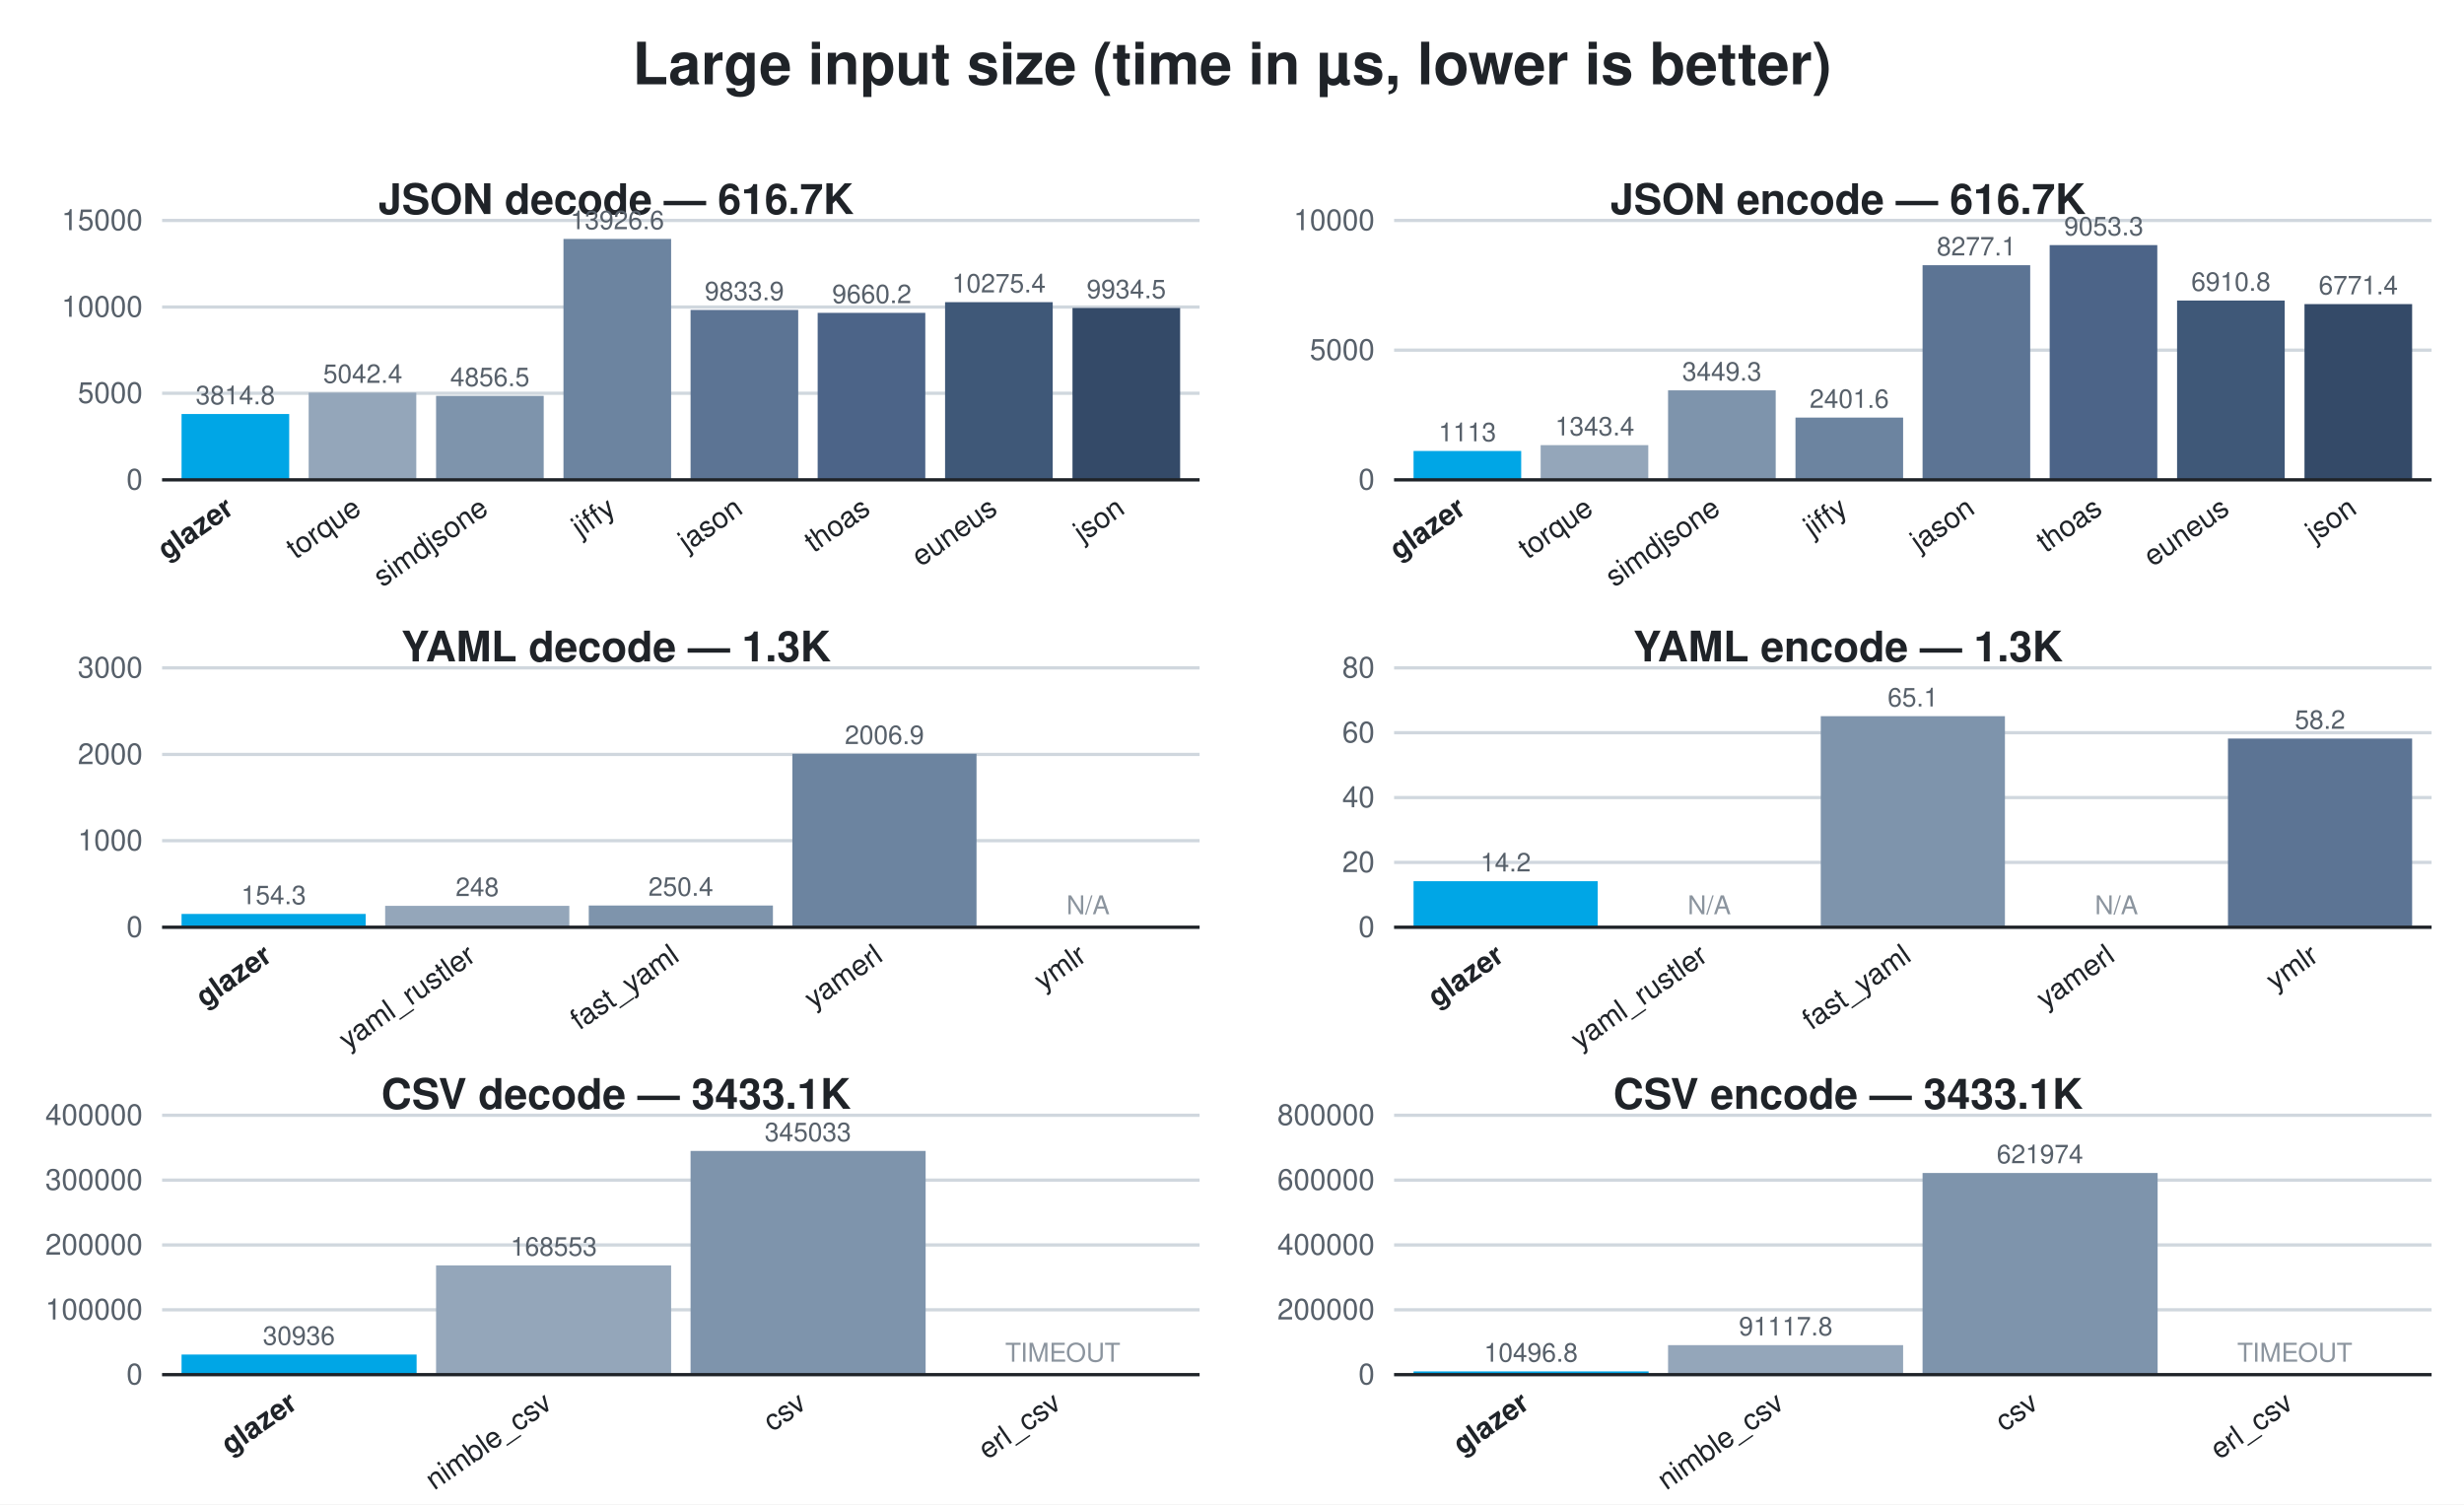
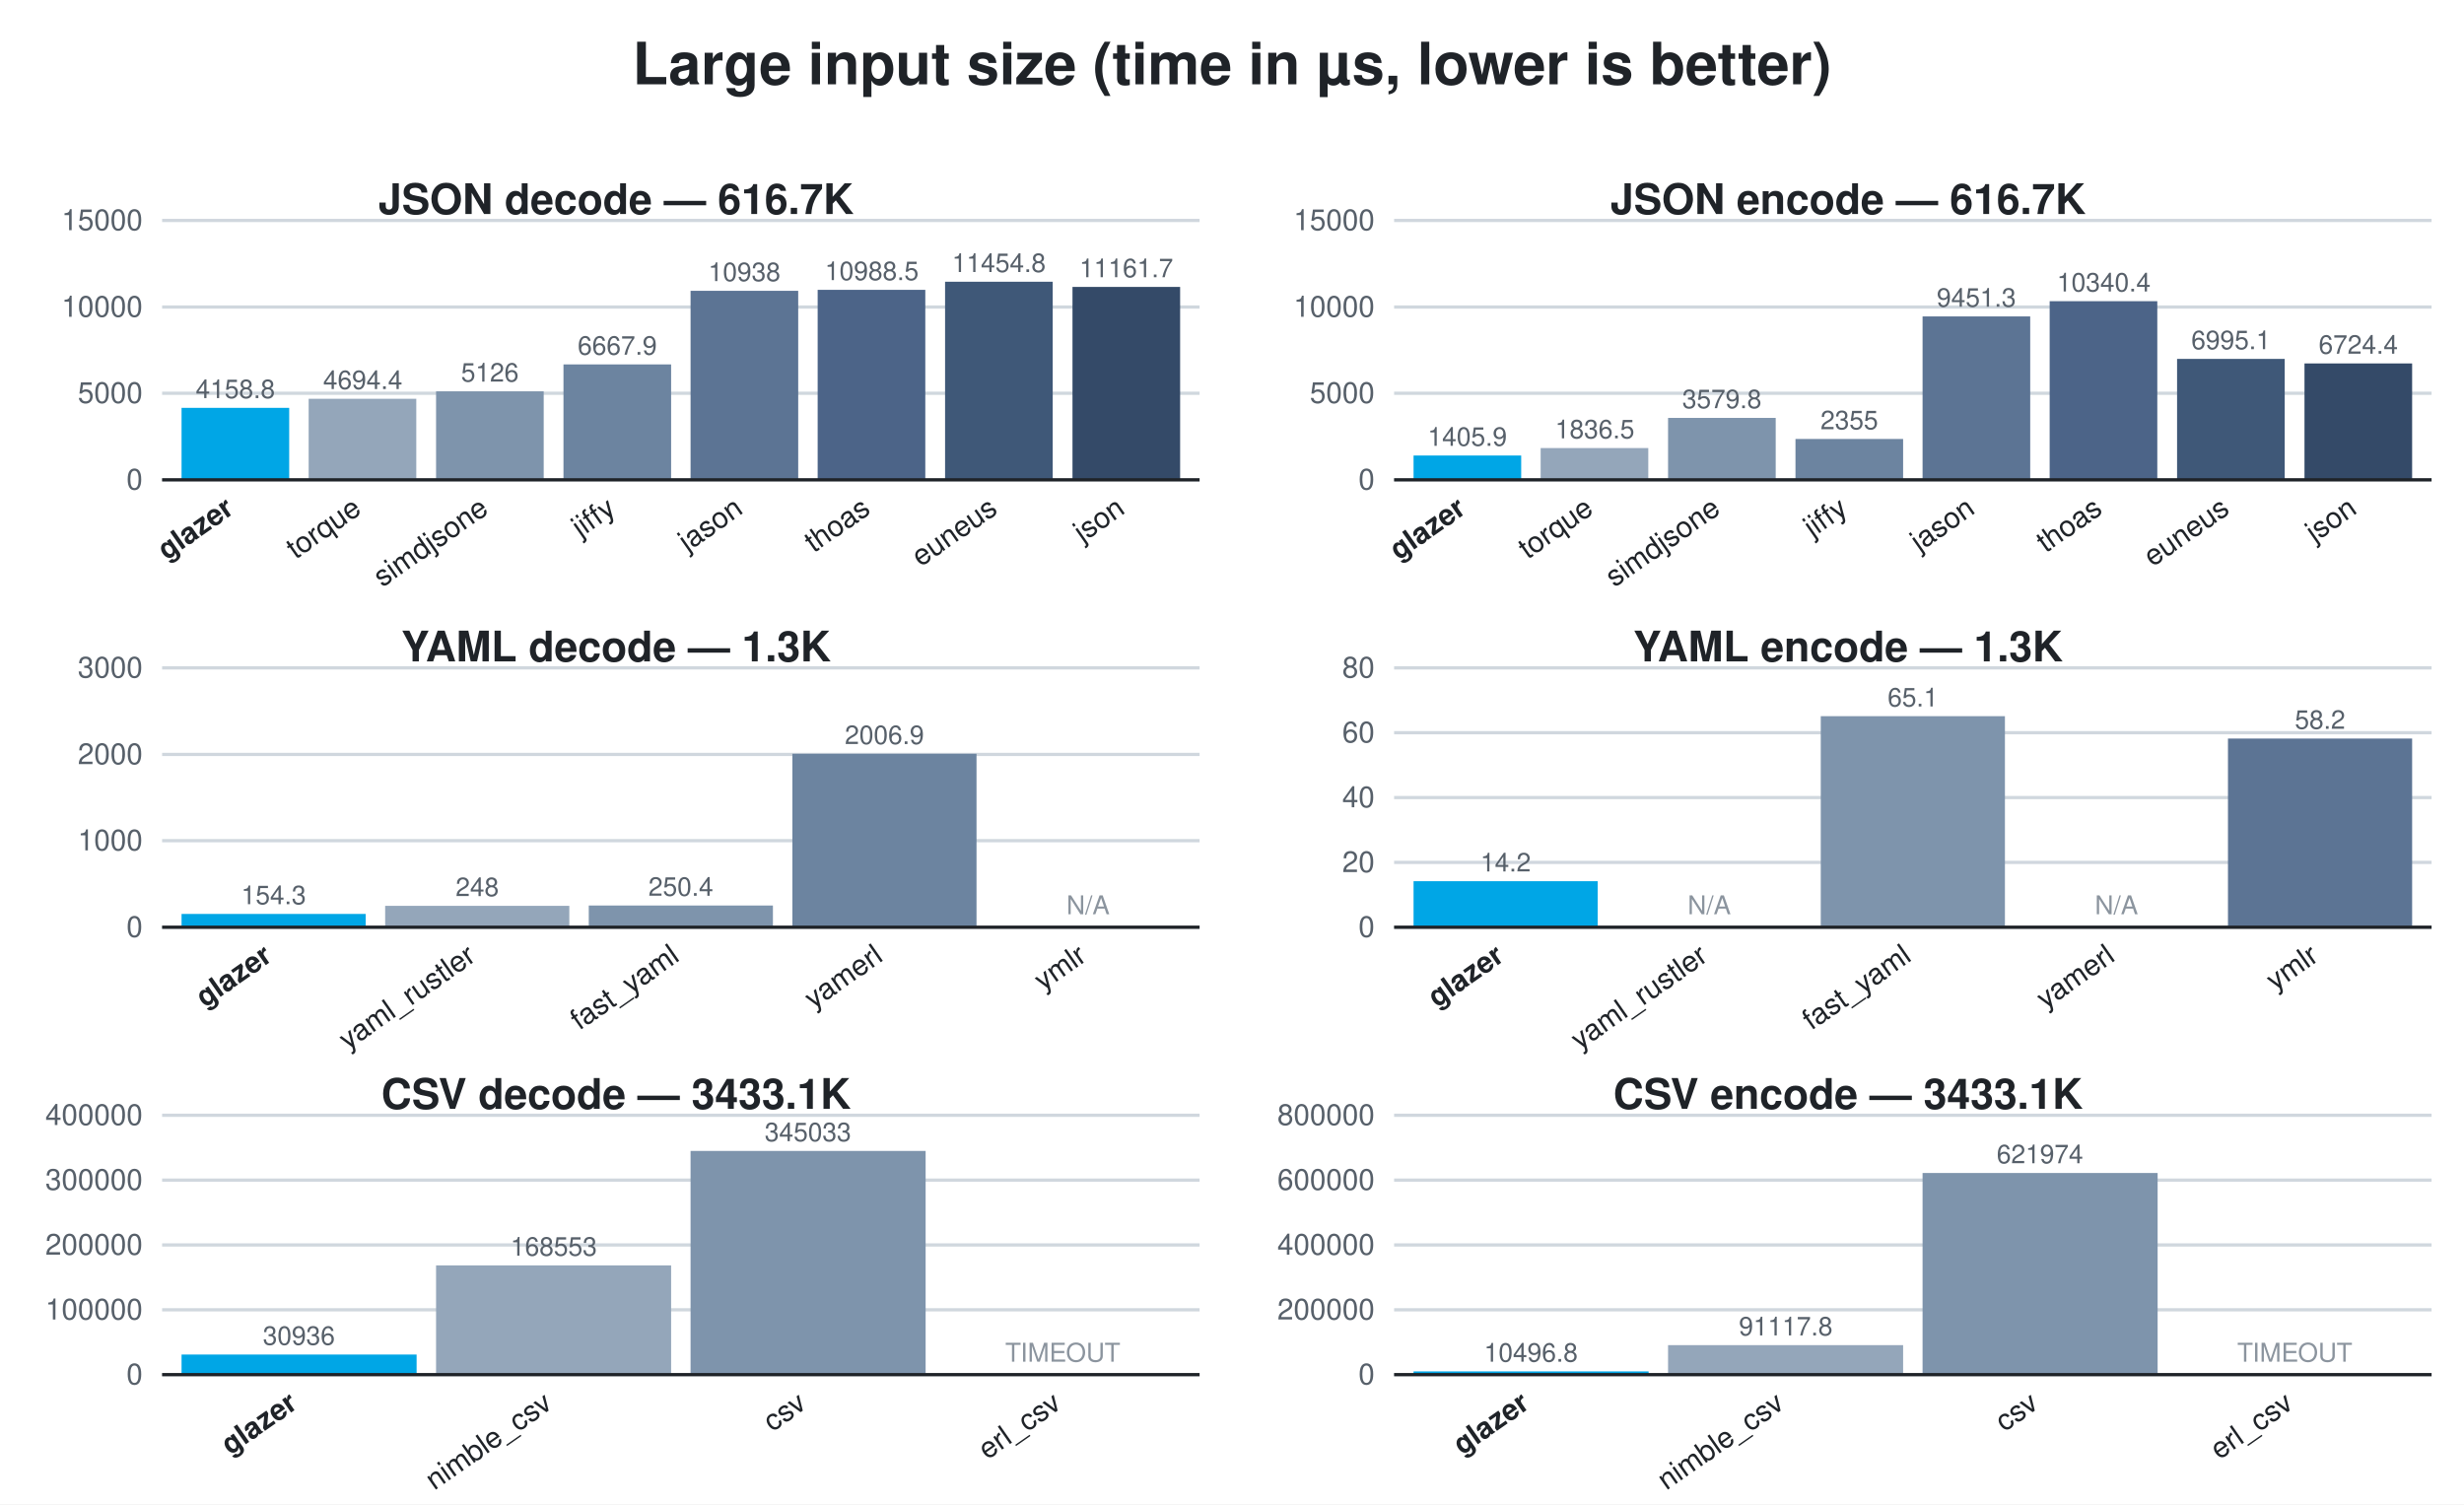
<svg xmlns="http://www.w3.org/2000/svg" width="760" height="464" viewBox="0 0 760 464" font-family="Helvetica, Arial, sans-serif">
  <style>
    .bg     { fill: #ffffff; }
    .fg     { fill: #1f2328; }
    .muted  { fill: #57606a; }
    .faint  { fill: #8b949e; }
    .grid   { stroke: #d0d7de; }
    .axis   { stroke: #1f2328; }
    .bar-0 { fill: #aab8c8; }
    .bar-1 { fill: #94a6ba; }
    .bar-2 { fill: #7e94ac; }
    .bar-3 { fill: #6c84a0; }
    .bar-4 { fill: #5c7494; }
    .bar-5 { fill: #4c6488; }
    .bar-6 { fill: #3f5878; }
    .bar-7 { fill: #344a68; }
    .bar-8 { fill: #2a3c58; }
    .bar-9 { fill: #1f2e48; }
    .bar-glazer { fill: #00a6e6; }
    @media (prefers-color-scheme: dark) {
      .bg     { fill: #0d1117; }
      .fg     { fill: #e6edf3; }
      .muted  { fill: #c9d1d9; }
      .faint  { fill: #8b949e; }
      .grid   { stroke: #30363d; }
      .axis   { stroke: #e6edf3; }
      .bar-0 { fill: #9aacc0; }
      .bar-1 { fill: #8398b0; }
      .bar-2 { fill: #6e84a0; }
      .bar-3 { fill: #5c7290; }
      .bar-4 { fill: #4c6080; }
      .bar-5 { fill: #3e5070; }
      .bar-6 { fill: #324060; }
      .bar-7 { fill: #283450; }
      .bar-8 { fill: #1f2840; }
      .bar-9 { fill: #161c30; }
      .bar-glazer { fill: #00b5fe; }
    }
  </style>
  <rect width="760" height="464" class="bg" />
  <text x="380.0" y="26" text-anchor="middle" font-size="18" font-weight="bold" class="fg">Large input size (time in µs, lower is better)</text>
  <text x="190.0" y="66.0" text-anchor="middle" font-size="13" font-weight="bold" class="fg">JSON decode — 616.7K</text>
  <line x1="50.0" y1="148.0" x2="370.0" y2="148.0" class="grid" stroke-width="1" />
  <text x="44.0" y="151.0" text-anchor="end" font-size="9" class="muted">0</text>
  <line x1="50.0" y1="121.3" x2="370.0" y2="121.3" class="grid" stroke-width="1" />
  <text x="44.0" y="124.3" text-anchor="end" font-size="9" class="muted">5000</text>
  <line x1="50.0" y1="94.7" x2="370.0" y2="94.7" class="grid" stroke-width="1" />
  <text x="44.0" y="97.7" text-anchor="end" font-size="9" class="muted">10000</text>
  <line x1="50.0" y1="68.0" x2="370.0" y2="68.0" class="grid" stroke-width="1" />
  <text x="44.0" y="71.0" text-anchor="end" font-size="9" class="muted">15000</text>
-   <rect x="56.0" y="127.7" width="33.2" height="20.3" class="bar-glazer" />
-   <text x="72.6" y="124.7" text-anchor="middle" font-size="8" class="muted">3814.8</text>
+   <rect x="56.0" y="125.8" width="33.2" height="22.2" class="bar-glazer" />
+   <text x="72.6" y="122.8" text-anchor="middle" font-size="8" class="muted">4158.8</text>
  <text x="72.6" y="158.0" text-anchor="end" font-size="9" class="fg" font-weight="bold" transform="rotate(-35 72.6,158.0)">glazer</text>
-   <rect x="95.2" y="121.1" width="33.2" height="26.9" class="bar-1" />
-   <text x="111.9" y="118.1" text-anchor="middle" font-size="8" class="muted">5042.4</text>
+   <rect x="95.2" y="123.0" width="33.2" height="25.0" class="bar-1" />
+   <text x="111.9" y="120.0" text-anchor="middle" font-size="8" class="muted">4694.4</text>
  <text x="111.9" y="158.0" text-anchor="end" font-size="9" class="fg" transform="rotate(-35 111.9,158.0)">torque</text>
-   <rect x="134.5" y="122.1" width="33.2" height="25.9" class="bar-2" />
-   <text x="151.1" y="119.1" text-anchor="middle" font-size="8" class="muted">4856.5</text>
+   <rect x="134.5" y="120.7" width="33.2" height="27.3" class="bar-2" />
+   <text x="151.1" y="117.7" text-anchor="middle" font-size="8" class="muted">5126</text>
  <text x="151.1" y="158.0" text-anchor="end" font-size="9" class="fg" transform="rotate(-35 151.1,158.0)">simdjsone</text>
-   <rect x="173.8" y="73.7" width="33.2" height="74.3" class="bar-3" />
-   <text x="190.4" y="70.7" text-anchor="middle" font-size="8" class="muted">13926.6</text>
+   <rect x="173.8" y="112.4" width="33.2" height="35.6" class="bar-3" />
+   <text x="190.4" y="109.4" text-anchor="middle" font-size="8" class="muted">6667.9</text>
  <text x="190.4" y="158.0" text-anchor="end" font-size="9" class="fg" transform="rotate(-35 190.4,158.0)">jiffy</text>
-   <rect x="213.0" y="95.6" width="33.2" height="52.4" class="bar-4" />
-   <text x="229.6" y="92.6" text-anchor="middle" font-size="8" class="muted">9833.9</text>
+   <rect x="213.0" y="89.7" width="33.2" height="58.3" class="bar-4" />
+   <text x="229.6" y="86.7" text-anchor="middle" font-size="8" class="muted">10938</text>
  <text x="229.6" y="158.0" text-anchor="end" font-size="9" class="fg" transform="rotate(-35 229.6,158.0)">jason</text>
-   <rect x="252.2" y="96.5" width="33.2" height="51.5" class="bar-5" />
-   <text x="268.9" y="93.5" text-anchor="middle" font-size="8" class="muted">9660.2</text>
+   <rect x="252.2" y="89.4" width="33.2" height="58.6" class="bar-5" />
+   <text x="268.9" y="86.4" text-anchor="middle" font-size="8" class="muted">10988.5</text>
  <text x="268.9" y="158.0" text-anchor="end" font-size="9" class="fg" transform="rotate(-35 268.9,158.0)">thoas</text>
-   <rect x="291.5" y="93.2" width="33.2" height="54.8" class="bar-6" />
-   <text x="308.1" y="90.2" text-anchor="middle" font-size="8" class="muted">10275.4</text>
+   <rect x="291.5" y="86.9" width="33.2" height="61.1" class="bar-6" />
+   <text x="308.1" y="83.9" text-anchor="middle" font-size="8" class="muted">11454.8</text>
  <text x="308.1" y="158.0" text-anchor="end" font-size="9" class="fg" transform="rotate(-35 308.1,158.0)">euneus</text>
-   <rect x="330.8" y="95.0" width="33.2" height="53.0" class="bar-7" />
-   <text x="347.4" y="92.0" text-anchor="middle" font-size="8" class="muted">9934.5</text>
+   <rect x="330.8" y="88.5" width="33.2" height="59.5" class="bar-7" />
+   <text x="347.4" y="85.5" text-anchor="middle" font-size="8" class="muted">11161.7</text>
  <text x="347.4" y="158.0" text-anchor="end" font-size="9" class="fg" transform="rotate(-35 347.4,158.0)">json</text>
  <line x1="50.0" y1="148.0" x2="370.0" y2="148.0" class="axis" stroke-width="1" />
  <text x="570.0" y="66.0" text-anchor="middle" font-size="13" font-weight="bold" class="fg">JSON encode — 616.7K</text>
  <line x1="430.0" y1="148.0" x2="750.0" y2="148.0" class="grid" stroke-width="1" />
  <text x="424.0" y="151.0" text-anchor="end" font-size="9" class="muted">0</text>
-   <line x1="430.0" y1="108.0" x2="750.0" y2="108.0" class="grid" stroke-width="1" />
-   <text x="424.0" y="111.0" text-anchor="end" font-size="9" class="muted">5000</text>
+   <line x1="430.0" y1="121.3" x2="750.0" y2="121.3" class="grid" stroke-width="1" />
+   <text x="424.0" y="124.3" text-anchor="end" font-size="9" class="muted">5000</text>
+   <line x1="430.0" y1="94.7" x2="750.0" y2="94.7" class="grid" stroke-width="1" />
+   <text x="424.0" y="97.7" text-anchor="end" font-size="9" class="muted">10000</text>
  <line x1="430.0" y1="68.0" x2="750.0" y2="68.0" class="grid" stroke-width="1" />
-   <text x="424.0" y="71.0" text-anchor="end" font-size="9" class="muted">10000</text>
-   <rect x="436.0" y="139.1" width="33.2" height="8.9" class="bar-glazer" />
-   <text x="452.6" y="136.1" text-anchor="middle" font-size="8" class="muted">1113</text>
+   <text x="424.0" y="71.0" text-anchor="end" font-size="9" class="muted">15000</text>
+   <rect x="436.0" y="140.5" width="33.2" height="7.5" class="bar-glazer" />
+   <text x="452.6" y="137.5" text-anchor="middle" font-size="8" class="muted">1405.9</text>
  <text x="452.6" y="158.0" text-anchor="end" font-size="9" class="fg" font-weight="bold" transform="rotate(-35 452.6,158.0)">glazer</text>
-   <rect x="475.2" y="137.3" width="33.2" height="10.7" class="bar-1" />
-   <text x="491.9" y="134.3" text-anchor="middle" font-size="8" class="muted">1343.4</text>
+   <rect x="475.2" y="138.2" width="33.2" height="9.8" class="bar-1" />
+   <text x="491.9" y="135.2" text-anchor="middle" font-size="8" class="muted">1836.5</text>
  <text x="491.9" y="158.0" text-anchor="end" font-size="9" class="fg" transform="rotate(-35 491.9,158.0)">torque</text>
-   <rect x="514.5" y="120.4" width="33.2" height="27.6" class="bar-2" />
-   <text x="531.1" y="117.4" text-anchor="middle" font-size="8" class="muted">3449.3</text>
+   <rect x="514.5" y="128.9" width="33.2" height="19.1" class="bar-2" />
+   <text x="531.1" y="125.9" text-anchor="middle" font-size="8" class="muted">3579.8</text>
  <text x="531.1" y="158.0" text-anchor="end" font-size="9" class="fg" transform="rotate(-35 531.1,158.0)">simdjsone</text>
-   <rect x="553.8" y="128.8" width="33.2" height="19.2" class="bar-3" />
-   <text x="570.4" y="125.8" text-anchor="middle" font-size="8" class="muted">2401.6</text>
+   <rect x="553.8" y="135.4" width="33.2" height="12.6" class="bar-3" />
+   <text x="570.4" y="132.4" text-anchor="middle" font-size="8" class="muted">2355</text>
  <text x="570.4" y="158.0" text-anchor="end" font-size="9" class="fg" transform="rotate(-35 570.4,158.0)">jiffy</text>
-   <rect x="593.0" y="81.8" width="33.2" height="66.2" class="bar-4" />
-   <text x="609.6" y="78.8" text-anchor="middle" font-size="8" class="muted">8277.1</text>
+   <rect x="593.0" y="97.6" width="33.2" height="50.4" class="bar-4" />
+   <text x="609.6" y="94.6" text-anchor="middle" font-size="8" class="muted">9451.3</text>
  <text x="609.6" y="158.0" text-anchor="end" font-size="9" class="fg" transform="rotate(-35 609.6,158.0)">jason</text>
-   <rect x="632.2" y="75.6" width="33.2" height="72.4" class="bar-5" />
-   <text x="648.9" y="72.6" text-anchor="middle" font-size="8" class="muted">9053.3</text>
+   <rect x="632.2" y="92.9" width="33.2" height="55.1" class="bar-5" />
+   <text x="648.9" y="89.9" text-anchor="middle" font-size="8" class="muted">10340.4</text>
  <text x="648.9" y="158.0" text-anchor="end" font-size="9" class="fg" transform="rotate(-35 648.9,158.0)">thoas</text>
-   <rect x="671.5" y="92.7" width="33.2" height="55.3" class="bar-6" />
-   <text x="688.1" y="89.7" text-anchor="middle" font-size="8" class="muted">6910.8</text>
+   <rect x="671.5" y="110.7" width="33.2" height="37.3" class="bar-6" />
+   <text x="688.1" y="107.7" text-anchor="middle" font-size="8" class="muted">6995.1</text>
  <text x="688.1" y="158.0" text-anchor="end" font-size="9" class="fg" transform="rotate(-35 688.1,158.0)">euneus</text>
-   <rect x="710.8" y="93.8" width="33.2" height="54.2" class="bar-7" />
-   <text x="727.4" y="90.8" text-anchor="middle" font-size="8" class="muted">6771.4</text>
+   <rect x="710.8" y="112.1" width="33.2" height="35.9" class="bar-7" />
+   <text x="727.4" y="109.1" text-anchor="middle" font-size="8" class="muted">6724.4</text>
  <text x="727.4" y="158.0" text-anchor="end" font-size="9" class="fg" transform="rotate(-35 727.4,158.0)">json</text>
  <line x1="430.0" y1="148.0" x2="750.0" y2="148.0" class="axis" stroke-width="1" />
  <text x="190.0" y="204.0" text-anchor="middle" font-size="13" font-weight="bold" class="fg">YAML decode — 1.3K</text>
  <line x1="50.0" y1="286.0" x2="370.0" y2="286.0" class="grid" stroke-width="1" />
  <text x="44.0" y="289.0" text-anchor="end" font-size="9" class="muted">0</text>
  <line x1="50.0" y1="259.3" x2="370.0" y2="259.3" class="grid" stroke-width="1" />
  <text x="44.0" y="262.3" text-anchor="end" font-size="9" class="muted">1000</text>
  <line x1="50.0" y1="232.7" x2="370.0" y2="232.7" class="grid" stroke-width="1" />
  <text x="44.0" y="235.7" text-anchor="end" font-size="9" class="muted">2000</text>
  <line x1="50.0" y1="206.0" x2="370.0" y2="206.0" class="grid" stroke-width="1" />
  <text x="44.0" y="209.0" text-anchor="end" font-size="9" class="muted">3000</text>
  <rect x="56.0" y="281.9" width="56.8" height="4.1" class="bar-glazer" />
  <text x="84.4" y="278.9" text-anchor="middle" font-size="8" class="muted">154.3</text>
  <text x="84.4" y="296.0" text-anchor="end" font-size="9" class="fg" font-weight="bold" transform="rotate(-35 84.4,296.0)">glazer</text>
  <rect x="118.8" y="279.4" width="56.8" height="6.6" class="bar-1" />
  <text x="147.2" y="276.4" text-anchor="middle" font-size="8" class="muted">248</text>
  <text x="147.2" y="296.0" text-anchor="end" font-size="9" class="fg" transform="rotate(-35 147.2,296.0)">yaml_rustler</text>
  <rect x="181.6" y="279.3" width="56.8" height="6.7" class="bar-2" />
  <text x="210.0" y="276.3" text-anchor="middle" font-size="8" class="muted">250.4</text>
  <text x="210.0" y="296.0" text-anchor="end" font-size="9" class="fg" transform="rotate(-35 210.0,296.0)">fast_yaml</text>
  <rect x="244.4" y="232.5" width="56.8" height="53.5" class="bar-3" />
  <text x="272.8" y="229.5" text-anchor="middle" font-size="8" class="muted">2006.9</text>
  <text x="272.8" y="296.0" text-anchor="end" font-size="9" class="fg" transform="rotate(-35 272.8,296.0)">yamerl</text>
  <text x="335.6" y="282.0" text-anchor="middle" font-size="8" class="faint">N/A</text>
  <text x="335.6" y="296.0" text-anchor="end" font-size="9" class="fg" transform="rotate(-35 335.6,296.0)">ymlr</text>
  <line x1="50.0" y1="286.0" x2="370.0" y2="286.0" class="axis" stroke-width="1" />
  <text x="570.0" y="204.0" text-anchor="middle" font-size="13" font-weight="bold" class="fg">YAML encode — 1.3K</text>
  <line x1="430.0" y1="286.0" x2="750.0" y2="286.0" class="grid" stroke-width="1" />
  <text x="424.0" y="289.0" text-anchor="end" font-size="9" class="muted">0</text>
  <line x1="430.0" y1="266.0" x2="750.0" y2="266.0" class="grid" stroke-width="1" />
  <text x="424.0" y="269.0" text-anchor="end" font-size="9" class="muted">20</text>
  <line x1="430.0" y1="246.0" x2="750.0" y2="246.0" class="grid" stroke-width="1" />
  <text x="424.0" y="249.0" text-anchor="end" font-size="9" class="muted">40</text>
  <line x1="430.0" y1="226.0" x2="750.0" y2="226.0" class="grid" stroke-width="1" />
  <text x="424.0" y="229.0" text-anchor="end" font-size="9" class="muted">60</text>
  <line x1="430.0" y1="206.0" x2="750.0" y2="206.0" class="grid" stroke-width="1" />
  <text x="424.0" y="209.0" text-anchor="end" font-size="9" class="muted">80</text>
  <rect x="436.0" y="271.8" width="56.8" height="14.2" class="bar-glazer" />
  <text x="464.4" y="268.8" text-anchor="middle" font-size="8" class="muted">14.2</text>
  <text x="464.4" y="296.0" text-anchor="end" font-size="9" class="fg" font-weight="bold" transform="rotate(-35 464.4,296.0)">glazer</text>
  <text x="527.2" y="282.0" text-anchor="middle" font-size="8" class="faint">N/A</text>
  <text x="527.2" y="296.0" text-anchor="end" font-size="9" class="fg" transform="rotate(-35 527.2,296.0)">yaml_rustler</text>
  <rect x="561.6" y="220.9" width="56.8" height="65.1" class="bar-2" />
  <text x="590.0" y="217.9" text-anchor="middle" font-size="8" class="muted">65.1</text>
  <text x="590.0" y="296.0" text-anchor="end" font-size="9" class="fg" transform="rotate(-35 590.0,296.0)">fast_yaml</text>
  <text x="652.8" y="282.0" text-anchor="middle" font-size="8" class="faint">N/A</text>
  <text x="652.8" y="296.0" text-anchor="end" font-size="9" class="fg" transform="rotate(-35 652.8,296.0)">yamerl</text>
  <rect x="687.2" y="227.8" width="56.8" height="58.2" class="bar-4" />
  <text x="715.6" y="224.8" text-anchor="middle" font-size="8" class="muted">58.2</text>
  <text x="715.6" y="296.0" text-anchor="end" font-size="9" class="fg" transform="rotate(-35 715.6,296.0)">ymlr</text>
  <line x1="430.0" y1="286.0" x2="750.0" y2="286.0" class="axis" stroke-width="1" />
  <text x="190.0" y="342.0" text-anchor="middle" font-size="13" font-weight="bold" class="fg">CSV decode — 3433.1K</text>
  <line x1="50.0" y1="424.0" x2="370.0" y2="424.0" class="grid" stroke-width="1" />
  <text x="44.0" y="427.0" text-anchor="end" font-size="9" class="muted">0</text>
  <line x1="50.0" y1="404.0" x2="370.0" y2="404.0" class="grid" stroke-width="1" />
  <text x="44.0" y="407.0" text-anchor="end" font-size="9" class="muted">100000</text>
  <line x1="50.0" y1="384.0" x2="370.0" y2="384.0" class="grid" stroke-width="1" />
  <text x="44.0" y="387.0" text-anchor="end" font-size="9" class="muted">200000</text>
  <line x1="50.0" y1="364.0" x2="370.0" y2="364.0" class="grid" stroke-width="1" />
  <text x="44.0" y="367.0" text-anchor="end" font-size="9" class="muted">300000</text>
  <line x1="50.0" y1="344.0" x2="370.0" y2="344.0" class="grid" stroke-width="1" />
  <text x="44.0" y="347.0" text-anchor="end" font-size="9" class="muted">400000</text>
  <rect x="56.0" y="417.8" width="72.5" height="6.2" class="bar-glazer" />
  <text x="92.2" y="414.8" text-anchor="middle" font-size="8" class="muted">30936</text>
  <text x="92.2" y="434.0" text-anchor="end" font-size="9" class="fg" font-weight="bold" transform="rotate(-35 92.2,434.0)">glazer</text>
  <rect x="134.5" y="390.3" width="72.5" height="33.7" class="bar-1" />
  <text x="170.8" y="387.3" text-anchor="middle" font-size="8" class="muted">168553</text>
  <text x="170.8" y="434.0" text-anchor="end" font-size="9" class="fg" transform="rotate(-35 170.8,434.0)">nimble_csv</text>
  <rect x="213.0" y="355.0" width="72.5" height="69.0" class="bar-2" />
  <text x="249.2" y="352.0" text-anchor="middle" font-size="8" class="muted">345033</text>
  <text x="249.2" y="434.0" text-anchor="end" font-size="9" class="fg" transform="rotate(-35 249.2,434.0)">csv</text>
  <text x="327.8" y="420.0" text-anchor="middle" font-size="8" class="faint">TIMEOUT</text>
  <text x="327.8" y="434.0" text-anchor="end" font-size="9" class="fg" transform="rotate(-35 327.8,434.0)">erl_csv</text>
  <line x1="50.0" y1="424.0" x2="370.0" y2="424.0" class="axis" stroke-width="1" />
  <text x="570.0" y="342.0" text-anchor="middle" font-size="13" font-weight="bold" class="fg">CSV encode — 3433.1K</text>
  <line x1="430.0" y1="424.0" x2="750.0" y2="424.0" class="grid" stroke-width="1" />
  <text x="424.0" y="427.0" text-anchor="end" font-size="9" class="muted">0</text>
  <line x1="430.0" y1="404.0" x2="750.0" y2="404.0" class="grid" stroke-width="1" />
  <text x="424.0" y="407.0" text-anchor="end" font-size="9" class="muted">200000</text>
  <line x1="430.0" y1="384.0" x2="750.0" y2="384.0" class="grid" stroke-width="1" />
  <text x="424.0" y="387.0" text-anchor="end" font-size="9" class="muted">400000</text>
  <line x1="430.0" y1="364.0" x2="750.0" y2="364.0" class="grid" stroke-width="1" />
  <text x="424.0" y="367.0" text-anchor="end" font-size="9" class="muted">600000</text>
  <line x1="430.0" y1="344.0" x2="750.0" y2="344.0" class="grid" stroke-width="1" />
  <text x="424.0" y="347.0" text-anchor="end" font-size="9" class="muted">800000</text>
  <rect x="436.0" y="423.0" width="72.5" height="1.0" class="bar-glazer" />
  <text x="472.2" y="420.0" text-anchor="middle" font-size="8" class="muted">10496.8</text>
  <text x="472.2" y="434.0" text-anchor="end" font-size="9" class="fg" font-weight="bold" transform="rotate(-35 472.2,434.0)">glazer</text>
  <rect x="514.5" y="414.9" width="72.5" height="9.1" class="bar-1" />
  <text x="550.8" y="411.9" text-anchor="middle" font-size="8" class="muted">91117.8</text>
  <text x="550.8" y="434.0" text-anchor="end" font-size="9" class="fg" transform="rotate(-35 550.8,434.0)">nimble_csv</text>
  <rect x="593.0" y="361.8" width="72.5" height="62.2" class="bar-2" />
  <text x="629.2" y="358.8" text-anchor="middle" font-size="8" class="muted">621974</text>
  <text x="629.2" y="434.0" text-anchor="end" font-size="9" class="fg" transform="rotate(-35 629.2,434.0)">csv</text>
  <text x="707.8" y="420.0" text-anchor="middle" font-size="8" class="faint">TIMEOUT</text>
  <text x="707.8" y="434.0" text-anchor="end" font-size="9" class="fg" transform="rotate(-35 707.8,434.0)">erl_csv</text>
  <line x1="430.0" y1="424.0" x2="750.0" y2="424.0" class="axis" stroke-width="1" />
</svg>
